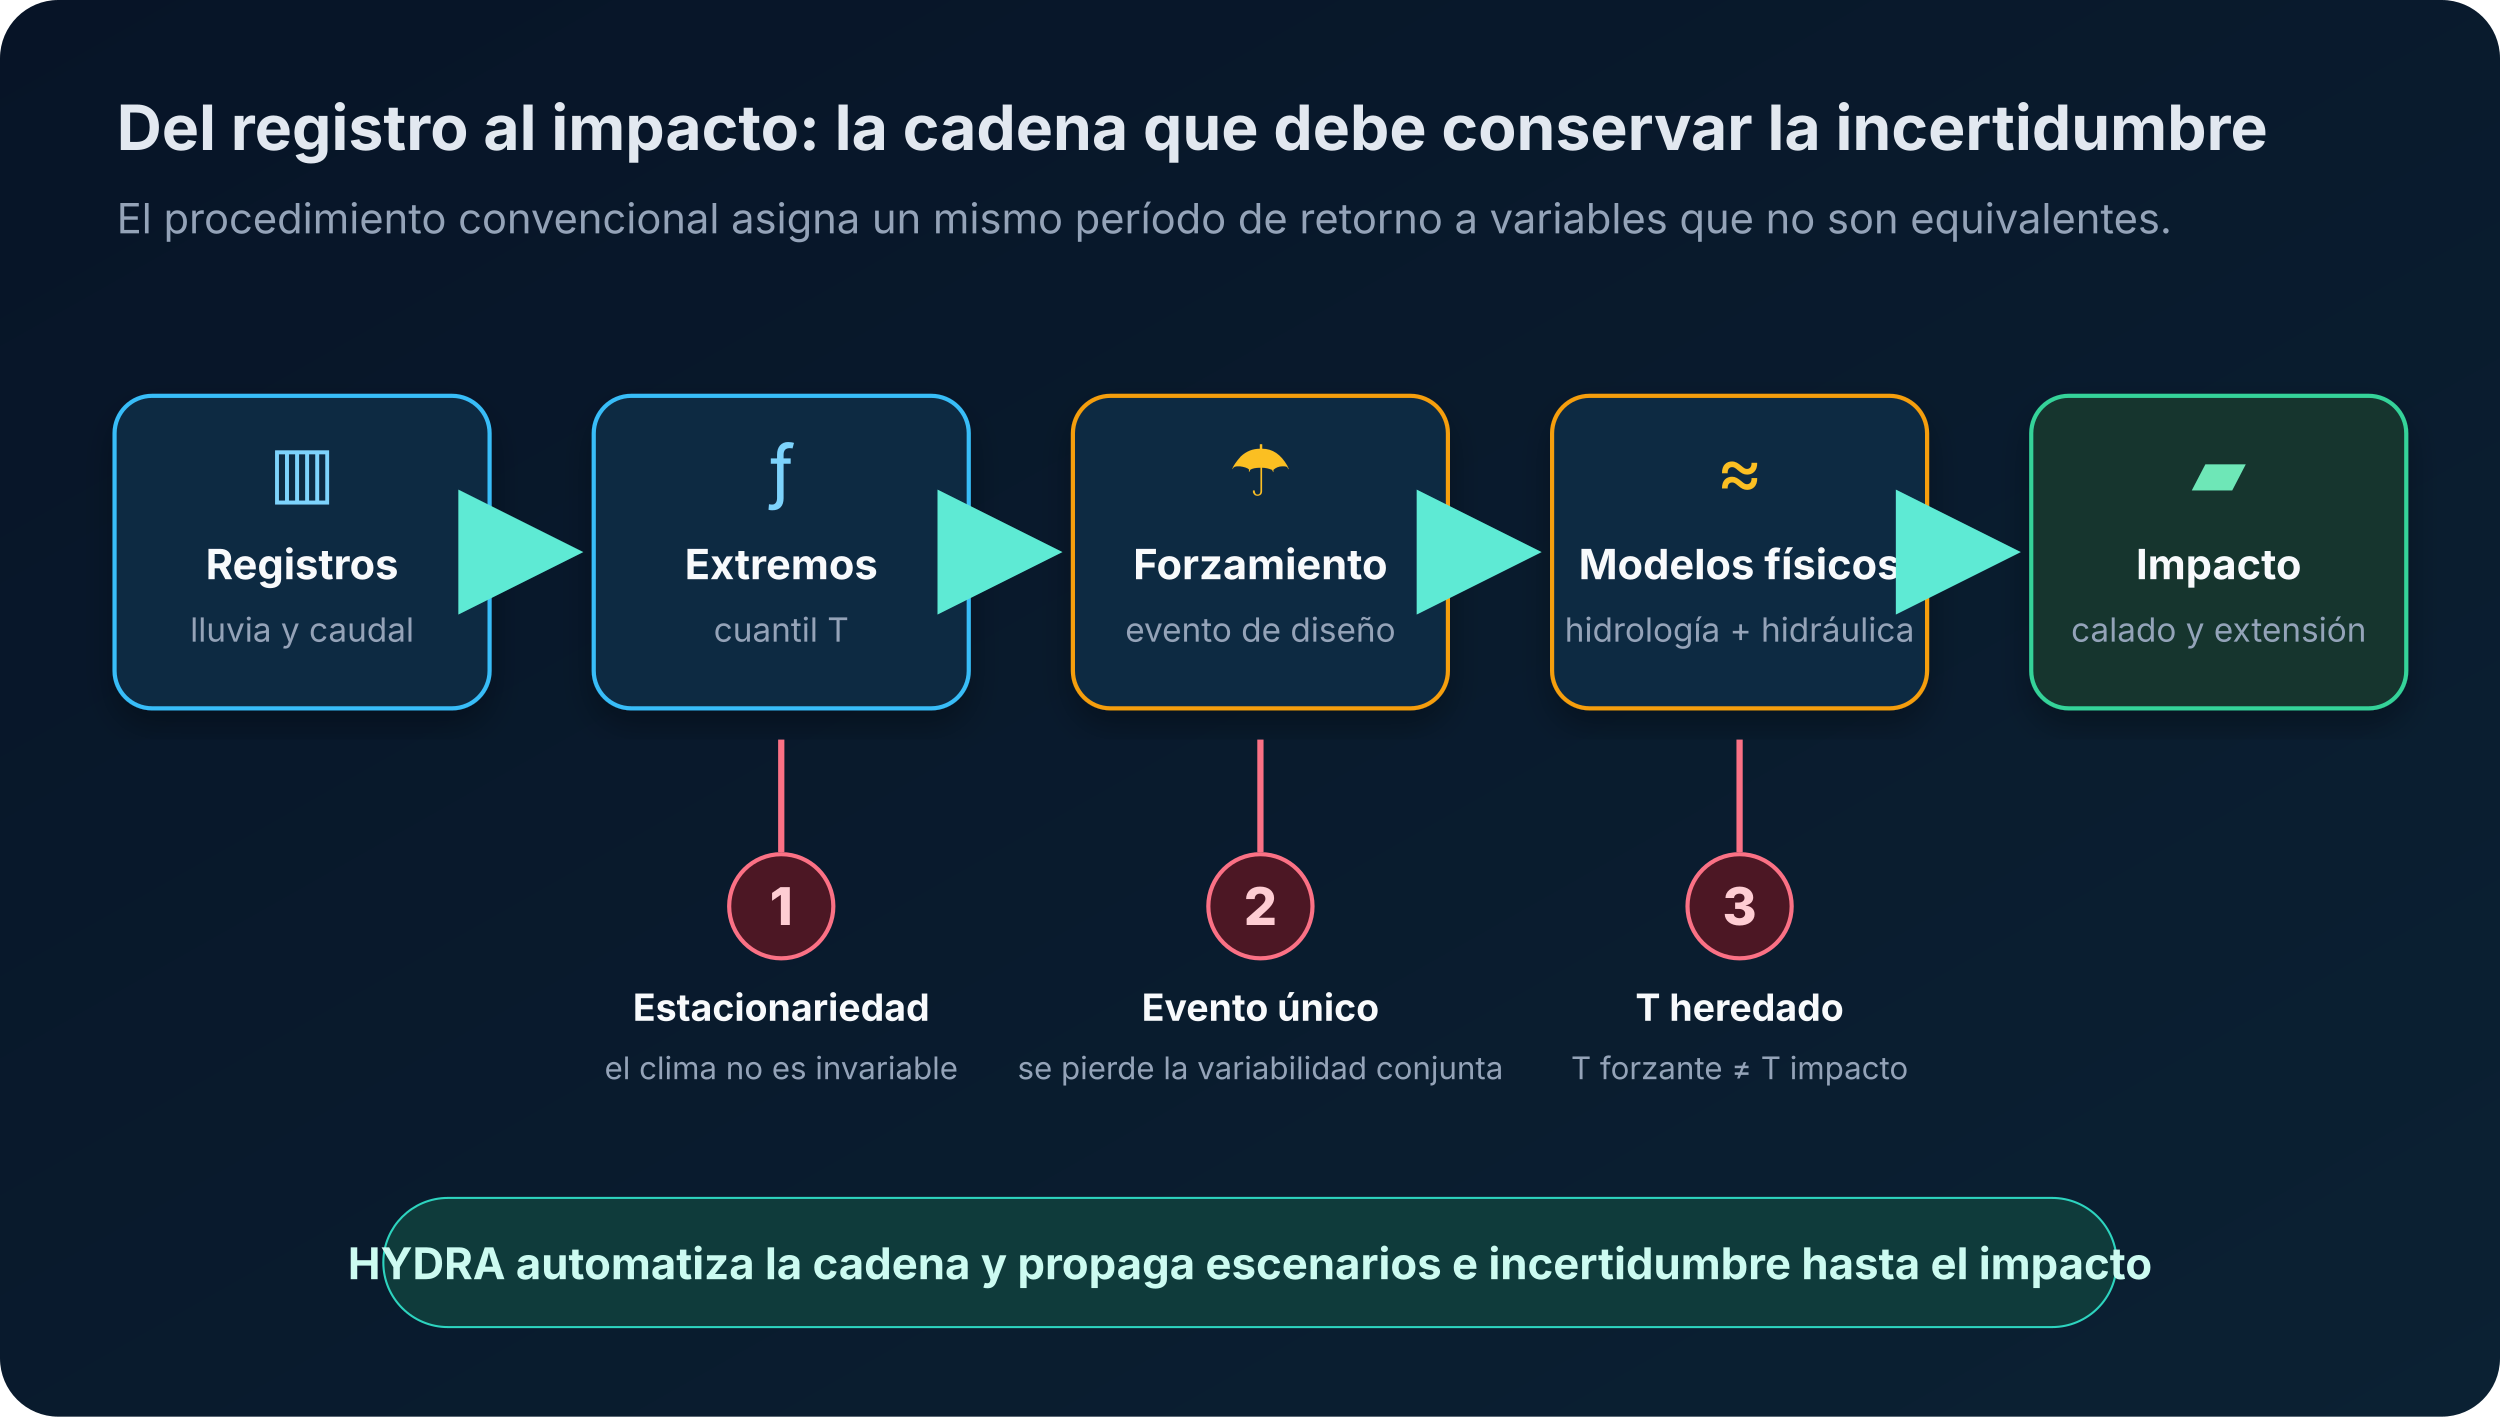
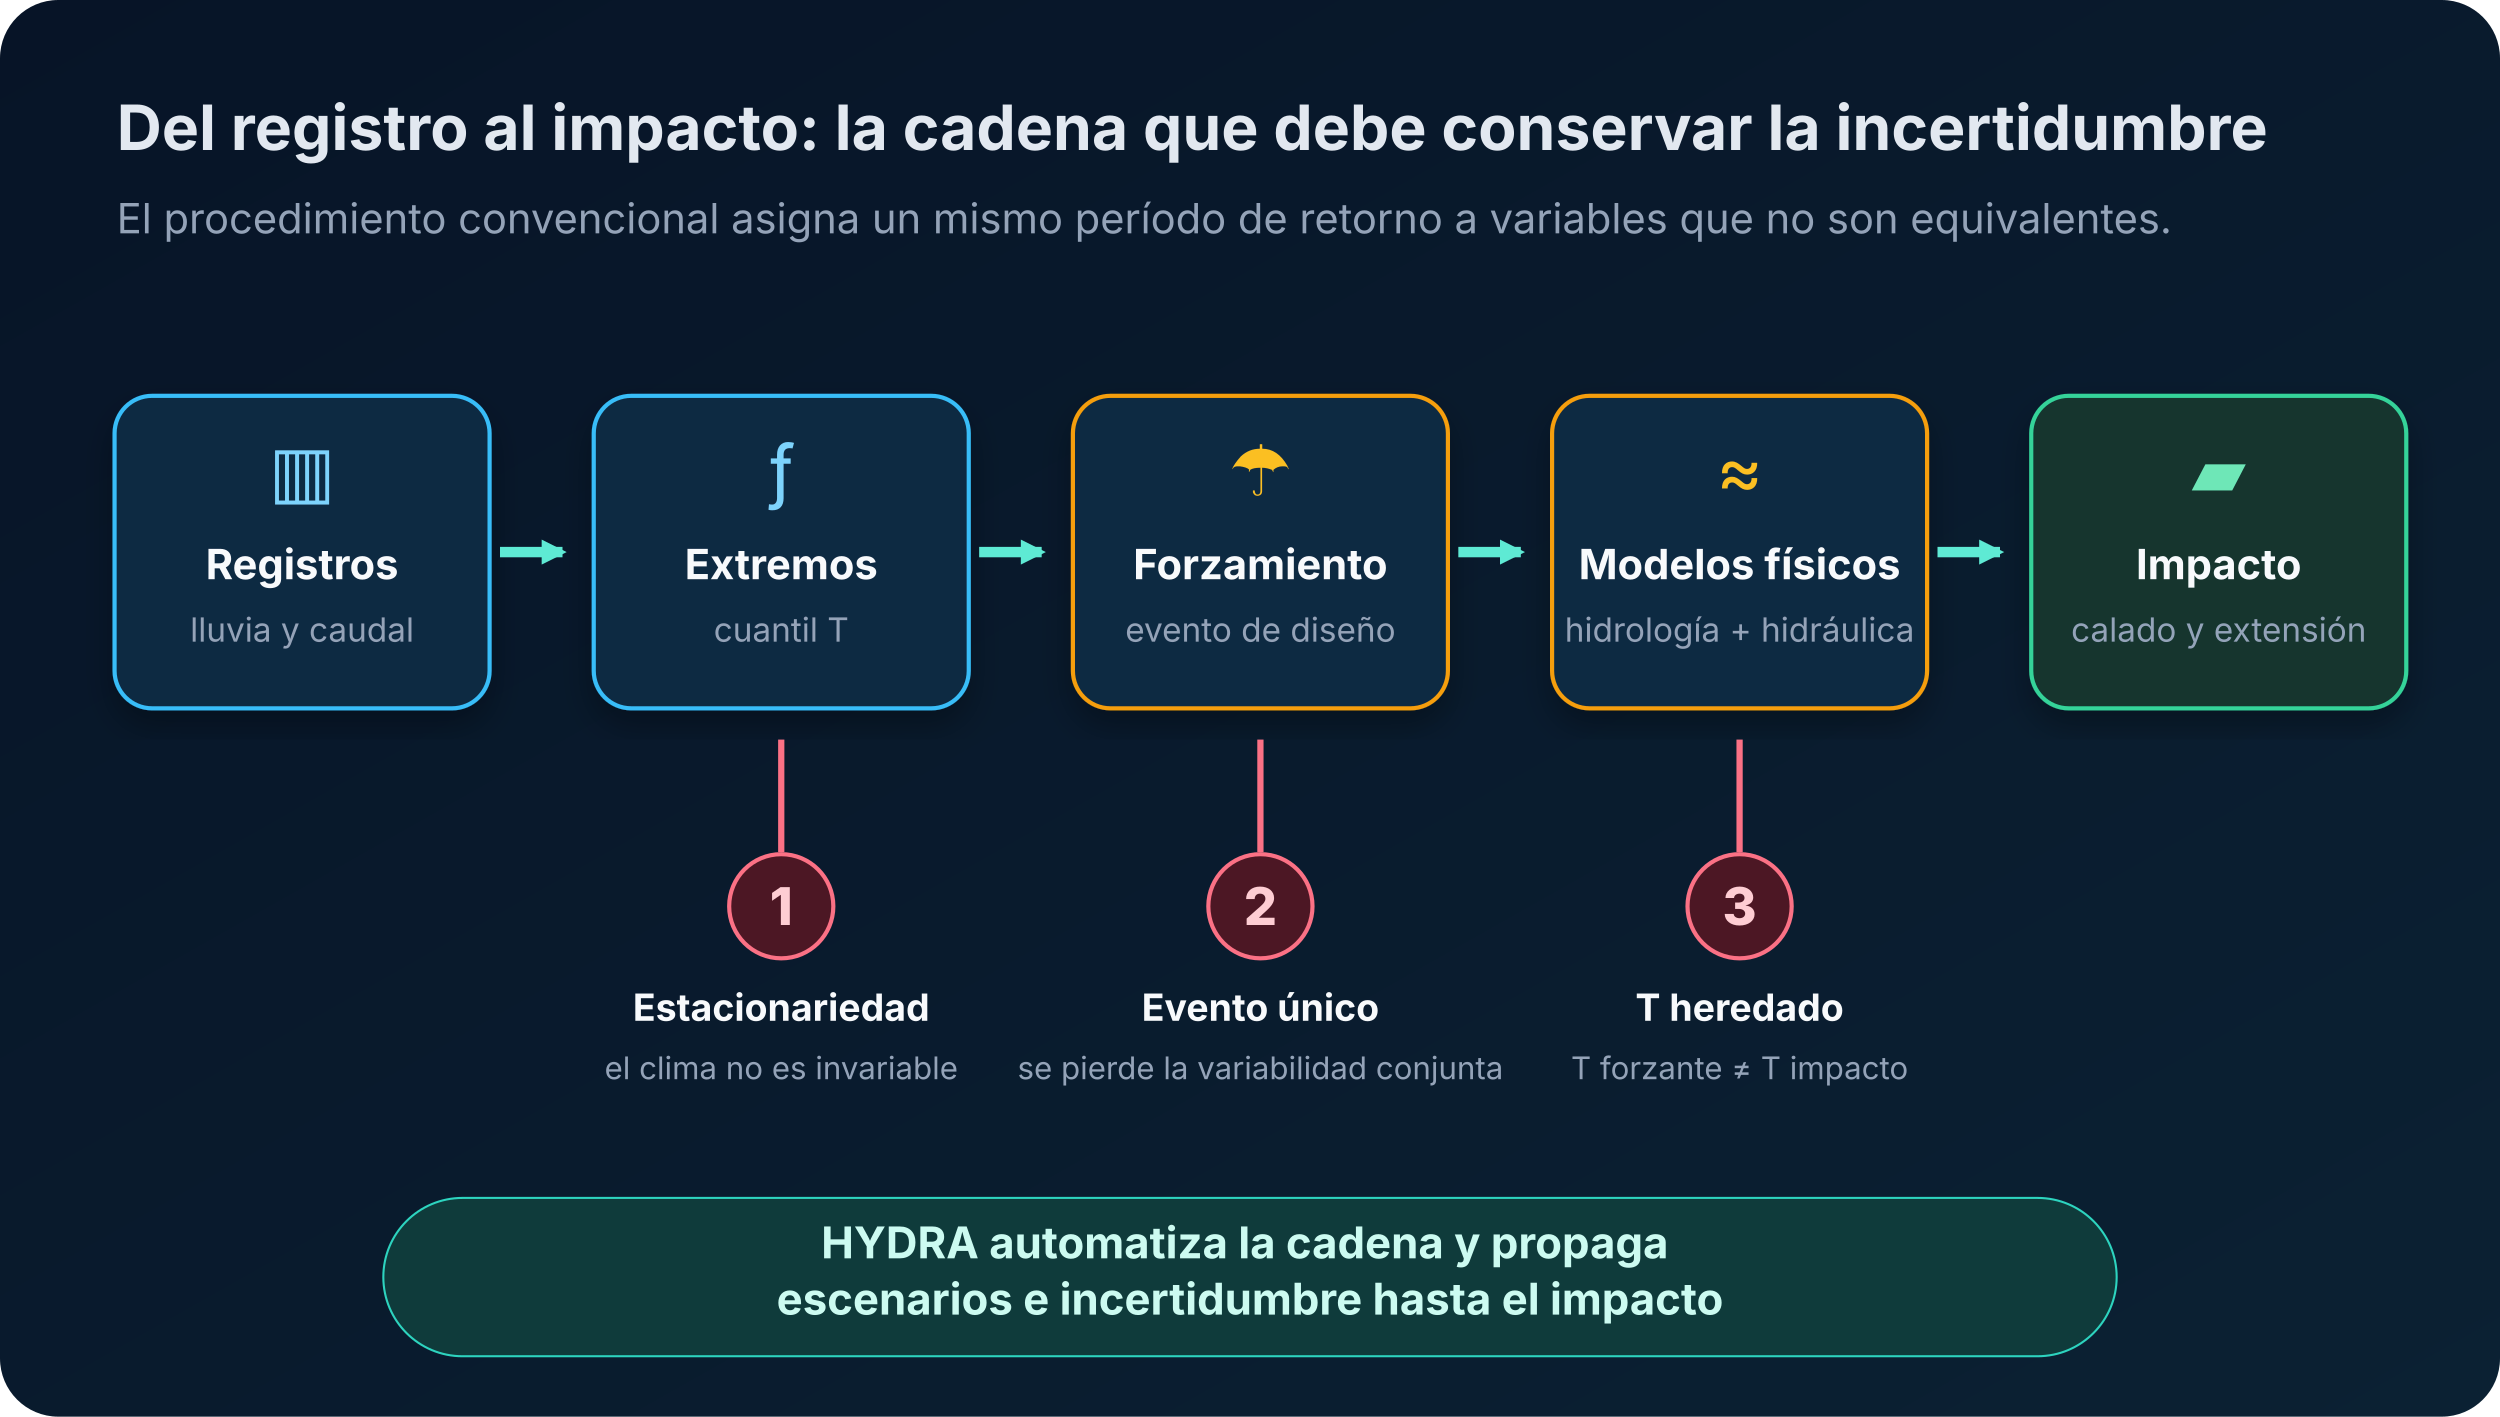
<svg xmlns="http://www.w3.org/2000/svg" viewBox="0 0 1200 680" role="img" aria-labelledby="title desc">
  <defs>
    <linearGradient id="bg" x1="0" x2="1" y1="0" y2="1">
      <stop stop-color="#071427" />
      <stop offset="1" stop-color="#0b2133" />
    </linearGradient>
    <filter id="shadow">
      <feDropShadow dx="0" dy="8" stdDeviation="8" flood-opacity=".3" />
    </filter>
-     <marker id="arrow" markerWidth="12" markerHeight="12" refX="10" refY="6" orient="auto">
+     <marker id="arrow" markerUnits="userSpaceOnUse" markerWidth="12" markerHeight="12" refX="10" refY="6" orient="auto">
      <path d="M0 0L12 6 0 12z" fill="#5eead4" />
    </marker>
  </defs>
  <rect width="1200" height="680" rx="28" fill="url(#bg)" />
  <text x="56" y="72" fill="#e2e8f0" font-family="Inter,Arial,sans-serif" font-size="30" font-weight="700">Del registro al impacto: la cadena que debe conservar la incertidumbre</text>
  <text x="56" y="112" fill="#94a3b8" font-family="Inter,Arial,sans-serif" font-size="20">El procedimiento convencional asigna un mismo período de retorno a variables que no son equivalentes.</text>
  <g font-family="Inter,Arial,sans-serif" filter="url(#shadow)">
    <g transform="translate(55 190)">
      <rect width="180" height="150" rx="18" fill="#102a43" stroke="#38bdf8" stroke-width="2" />
      <text x="90" y="48" text-anchor="middle" fill="#7dd3fc" font-size="34">▥</text>
      <text x="90" y="88" text-anchor="middle" fill="#f8fafc" font-size="20" font-weight="700">Registros</text>
      <text x="90" y="118" text-anchor="middle" fill="#94a3b8" font-size="16">lluvia y caudal</text>
    </g>
    <g transform="translate(285 190)">
      <rect width="180" height="150" rx="18" fill="#102a43" stroke="#38bdf8" stroke-width="2" />
      <text x="90" y="48" text-anchor="middle" fill="#7dd3fc" font-size="34">ƒ</text>
      <text x="90" y="88" text-anchor="middle" fill="#f8fafc" font-size="20" font-weight="700">Extremos</text>
      <text x="90" y="118" text-anchor="middle" fill="#94a3b8" font-size="16">cuantil T</text>
    </g>
    <g transform="translate(515 190)">
      <rect width="180" height="150" rx="18" fill="#102a43" stroke="#f59e0b" stroke-width="2" />
      <text x="90" y="48" text-anchor="middle" fill="#fbbf24" font-size="34">☂</text>
      <text x="90" y="88" text-anchor="middle" fill="#f8fafc" font-size="20" font-weight="700">Forzamiento</text>
      <text x="90" y="118" text-anchor="middle" fill="#94a3b8" font-size="16">evento de diseño</text>
    </g>
    <g transform="translate(745 190)">
      <rect width="180" height="150" rx="18" fill="#102a43" stroke="#f59e0b" stroke-width="2" />
      <text x="90" y="48" text-anchor="middle" fill="#fbbf24" font-size="34">≈</text>
      <text x="90" y="88" text-anchor="middle" fill="#f8fafc" font-size="20" font-weight="700">Modelos físicos</text>
      <text x="90" y="118" text-anchor="middle" fill="#94a3b8" font-size="16">hidrología + hidráulica</text>
    </g>
    <g transform="translate(975 190)">
      <rect width="180" height="150" rx="18" fill="#12342f" stroke="#34d399" stroke-width="2" />
      <text x="90" y="48" text-anchor="middle" fill="#6ee7b7" font-size="34">▰</text>
      <text x="90" y="88" text-anchor="middle" fill="#f8fafc" font-size="20" font-weight="700">Impacto</text>
      <text x="90" y="118" text-anchor="middle" fill="#94a3b8" font-size="16">calado y extensión</text>
    </g>
  </g>
  <g stroke="#5eead4" stroke-width="5" marker-end="url(#arrow)">
    <path d="M240 265H270" />
    <path d="M470 265H500" />
    <path d="M700 265H730" />
    <path d="M930 265H960" />
  </g>
  <g font-family="Inter,Arial,sans-serif">
    <path d="M375 355v54" stroke="#fb7185" stroke-width="3" />
    <circle cx="375" cy="435" r="25" fill="#4c1724" stroke="#fb7185" stroke-width="2" />
    <text x="375" y="444" text-anchor="middle" fill="#fecdd3" font-size="25" font-weight="800">1</text>
    <text x="375" y="490" text-anchor="middle" fill="#f8fafc" font-size="18" font-weight="700">Estacionariedad</text>
    <text x="375" y="518" text-anchor="middle" fill="#94a3b8" font-size="15">el clima no es invariable</text>
    <path d="M605 355v54" stroke="#fb7185" stroke-width="3" />
    <circle cx="605" cy="435" r="25" fill="#4c1724" stroke="#fb7185" stroke-width="2" />
    <text x="605" y="444" text-anchor="middle" fill="#fecdd3" font-size="25" font-weight="800">2</text>
    <text x="605" y="490" text-anchor="middle" fill="#f8fafc" font-size="18" font-weight="700">Evento único</text>
    <text x="605" y="518" text-anchor="middle" fill="#94a3b8" font-size="15">se pierde la variabilidad conjunta</text>
    <path d="M835 355v54" stroke="#fb7185" stroke-width="3" />
    <circle cx="835" cy="435" r="25" fill="#4c1724" stroke="#fb7185" stroke-width="2" />
    <text x="835" y="444" text-anchor="middle" fill="#fecdd3" font-size="25" font-weight="800">3</text>
    <text x="835" y="490" text-anchor="middle" fill="#f8fafc" font-size="18" font-weight="700">T heredado</text>
    <text x="835" y="518" text-anchor="middle" fill="#94a3b8" font-size="15">T forzante ≠ T impacto</text>
-     <rect x="184" y="575" width="832" height="62" rx="31" fill="#0f3b3b" stroke="#2dd4bf" />
-     <text x="600" y="614" text-anchor="middle" fill="#ccfbf1" font-size="21" font-weight="700">HYDRA automatiza la cadena y propaga escenarios e incertidumbre hasta el impacto</text>
+     <rect x="184" y="575" width="832" height="76" rx="38" fill="#0f3b3b" stroke="#2dd4bf" />
+     <text x="600" y="604" text-anchor="middle" fill="#ccfbf1" font-size="21" font-weight="700">
+       <tspan x="600">HYDRA automatiza la cadena y propaga</tspan>
+       <tspan x="600" dy="27">escenarios e incertidumbre hasta el impacto</tspan>
+     </text>
  </g>
</svg>
